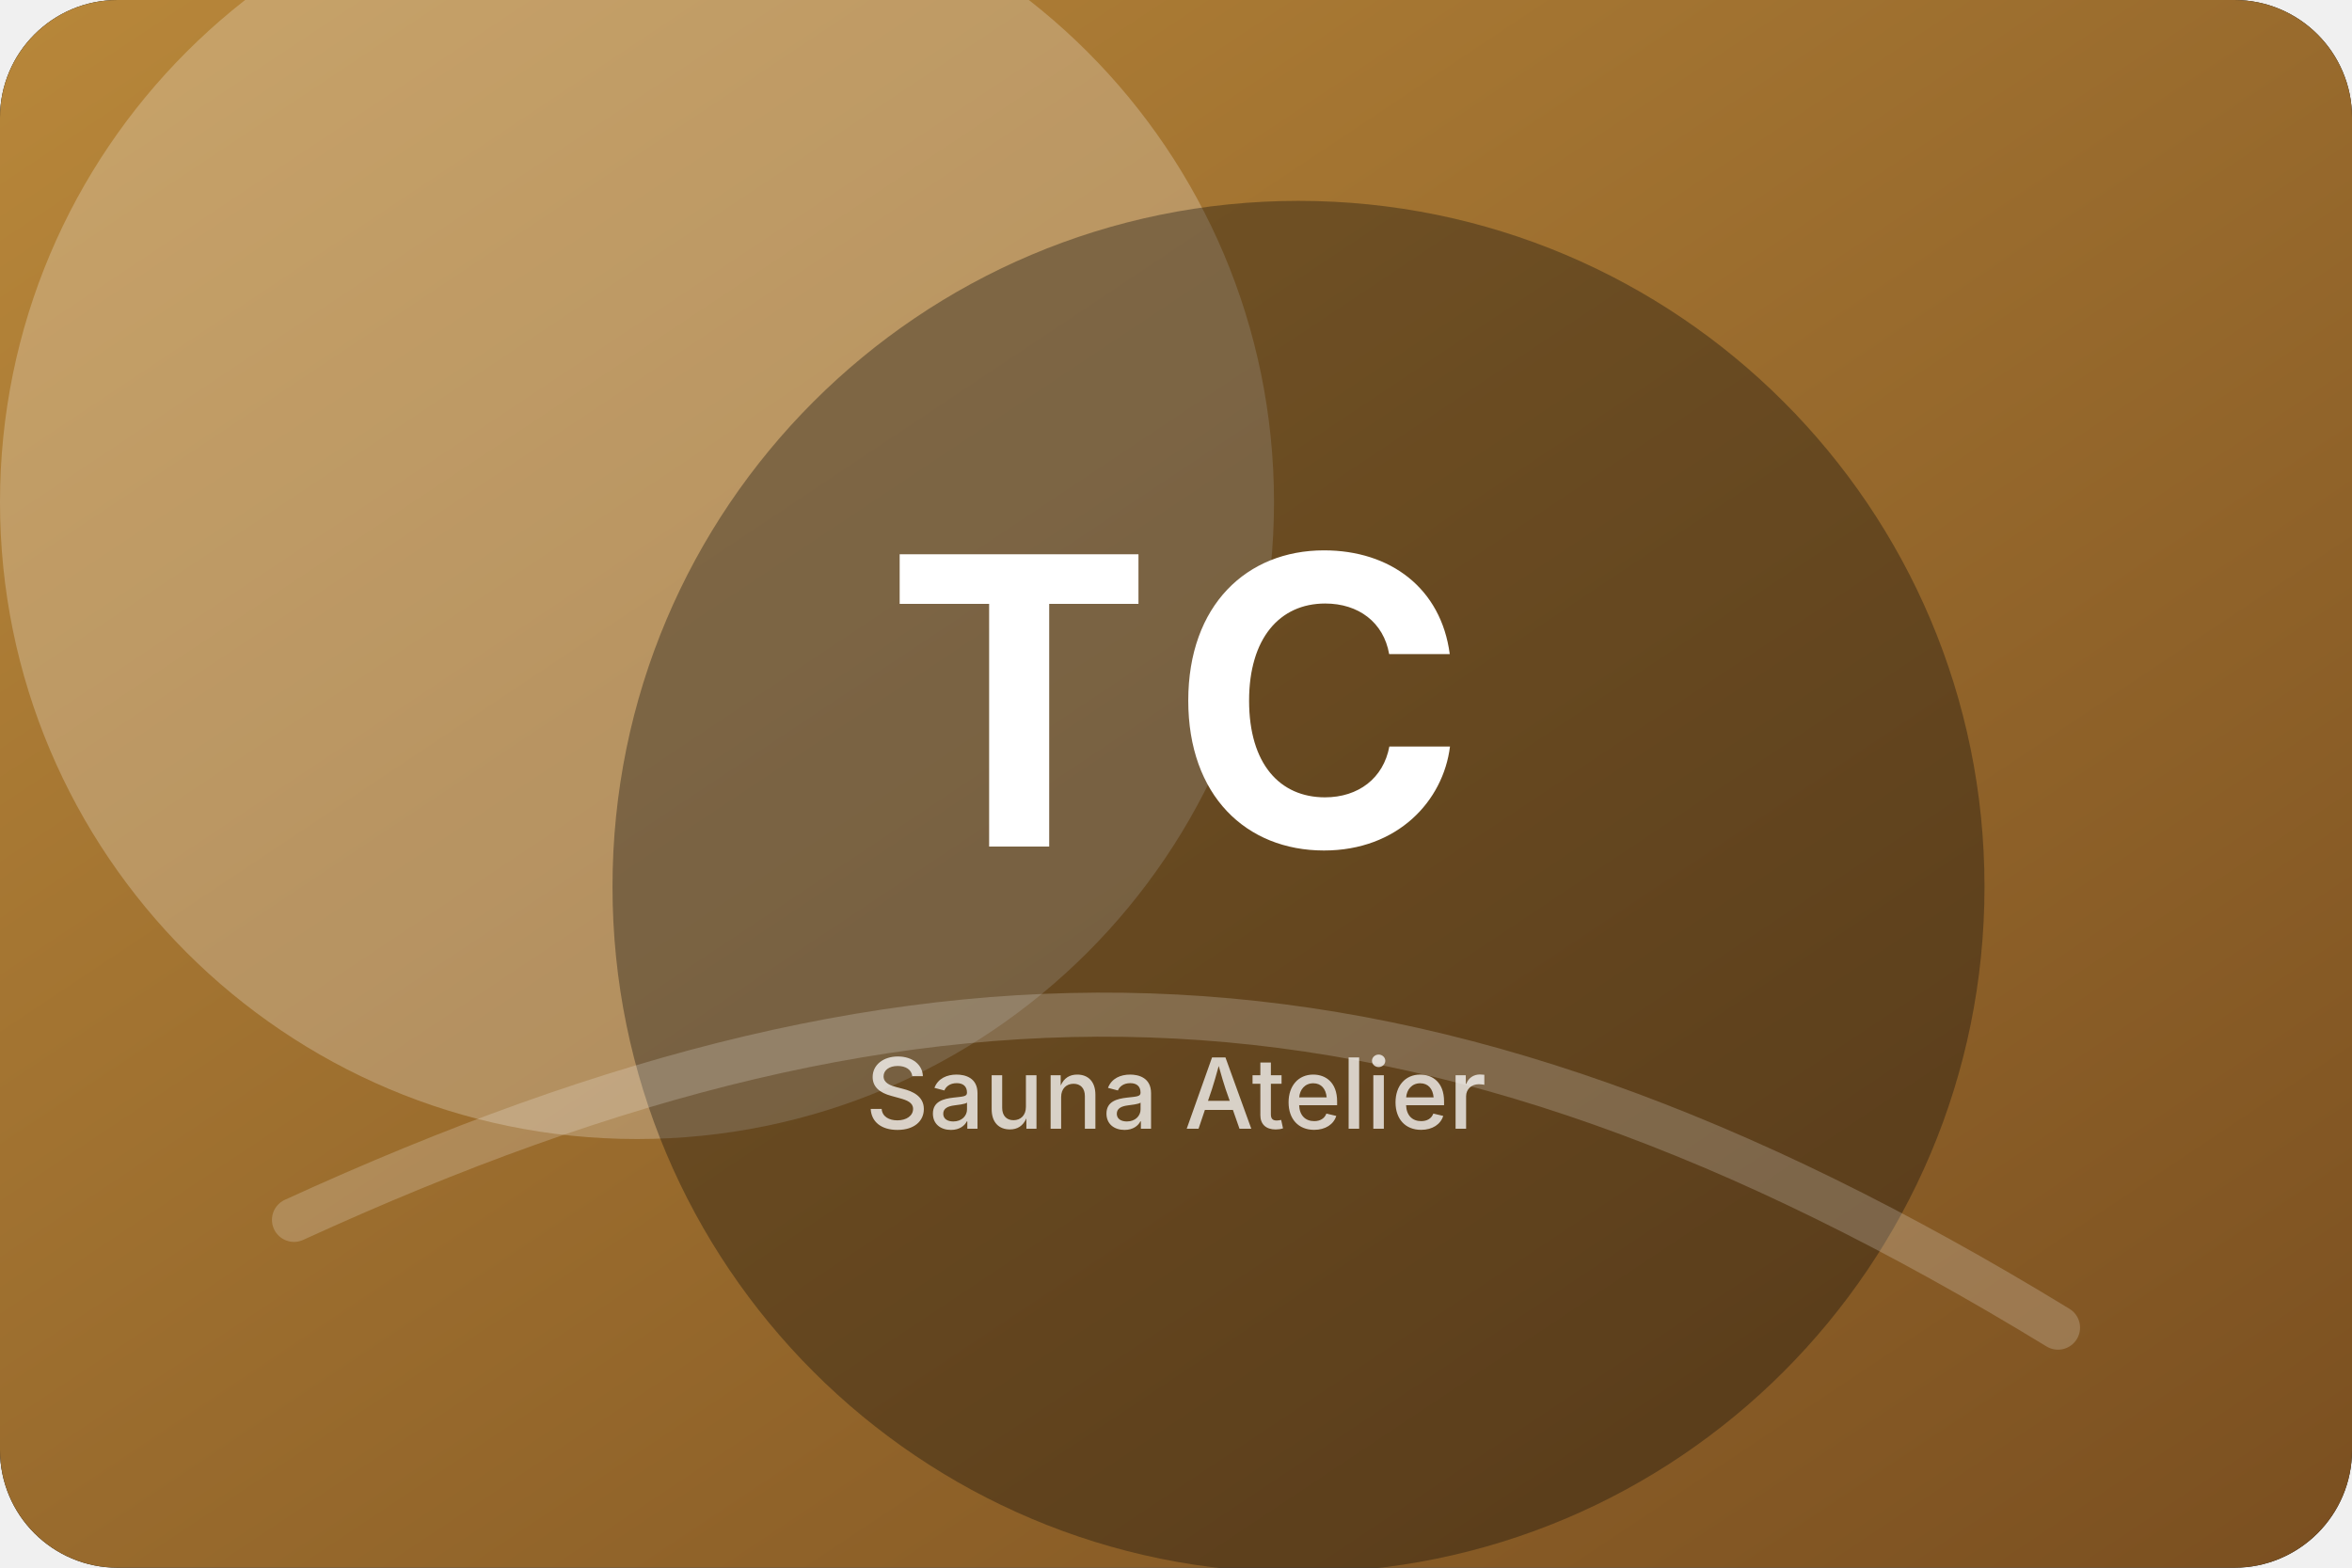
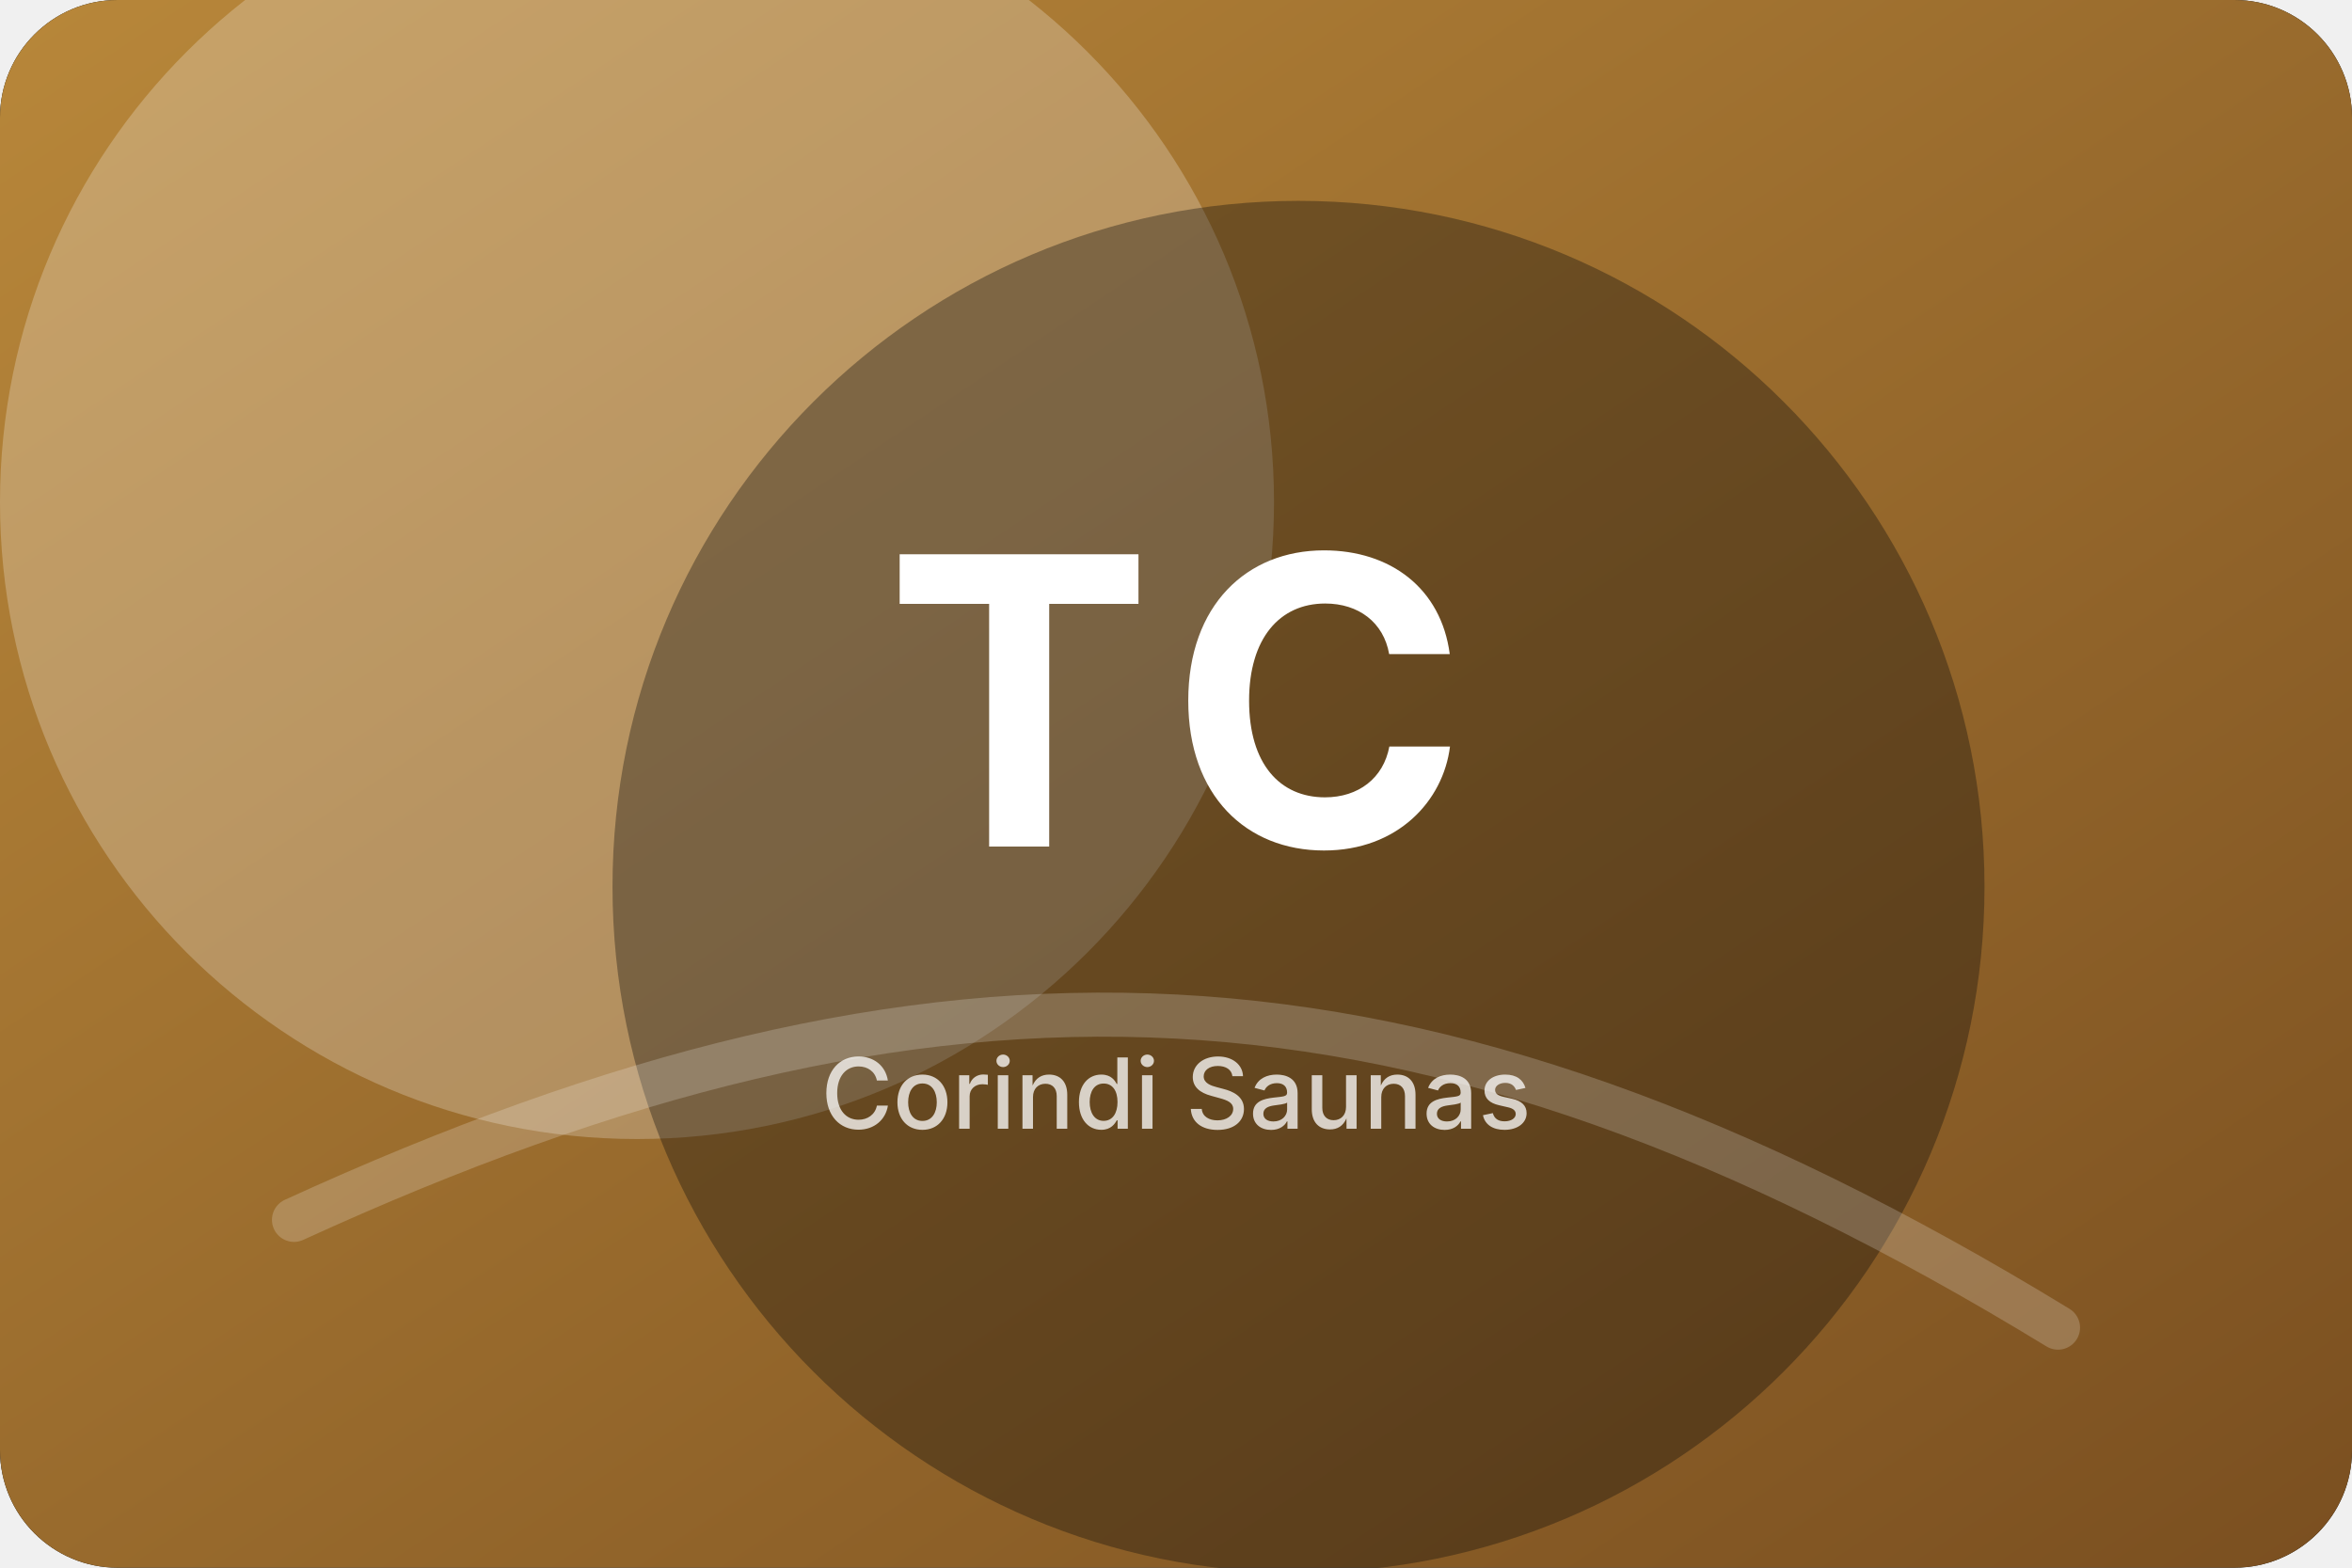
<svg xmlns="http://www.w3.org/2000/svg" width="960" height="640" viewBox="0 0 960 640" fill="none">
  <defs>
    <linearGradient id="grad-thermowood-cladding-pack-2" x1="0" y1="0" x2="1" y2="1">
      <stop offset="0%" stop-color="#b8873a" />
      <stop offset="100%" stop-color="#7a4f20" />
    </linearGradient>
  </defs>
  <rect width="960" height="640" rx="48" fill="#0b0b0b" />
  <rect width="960" height="640" rx="48" fill="url(#grad-thermowood-cladding-pack-2)" />
  <circle cx="260" cy="205" r="260" fill="rgba(255, 255, 255, 0.24)" />
  <circle cx="530" cy="362" r="280" fill="rgba(11, 11, 11, 0.34)" />
  <path d="M120 498 C 382 378, 578 382, 840 542" stroke="rgba(255, 255, 255, 0.2)" stroke-width="18" stroke-linecap="round" fill="none" />
  <text x="50%" y="54%" fill="#ffffff" font-family="'Inter', 'Segoe UI', sans-serif" font-size="164" font-weight="700" text-anchor="middle" letter-spacing="12">TC</text>
-   <text x="50%" y="72%" fill="rgba(255, 255, 255, 0.75)" font-family="'Inter', 'Segoe UI', sans-serif" font-size="40" font-weight="500" text-anchor="middle">Sauna Atelier</text>
+   <text x="50%" y="72%" fill="rgba(255, 255, 255, 0.75)" font-family="'Inter', 'Segoe UI', sans-serif" font-size="40" font-weight="500" text-anchor="middle">Corindi Saunas</text>
</svg>
